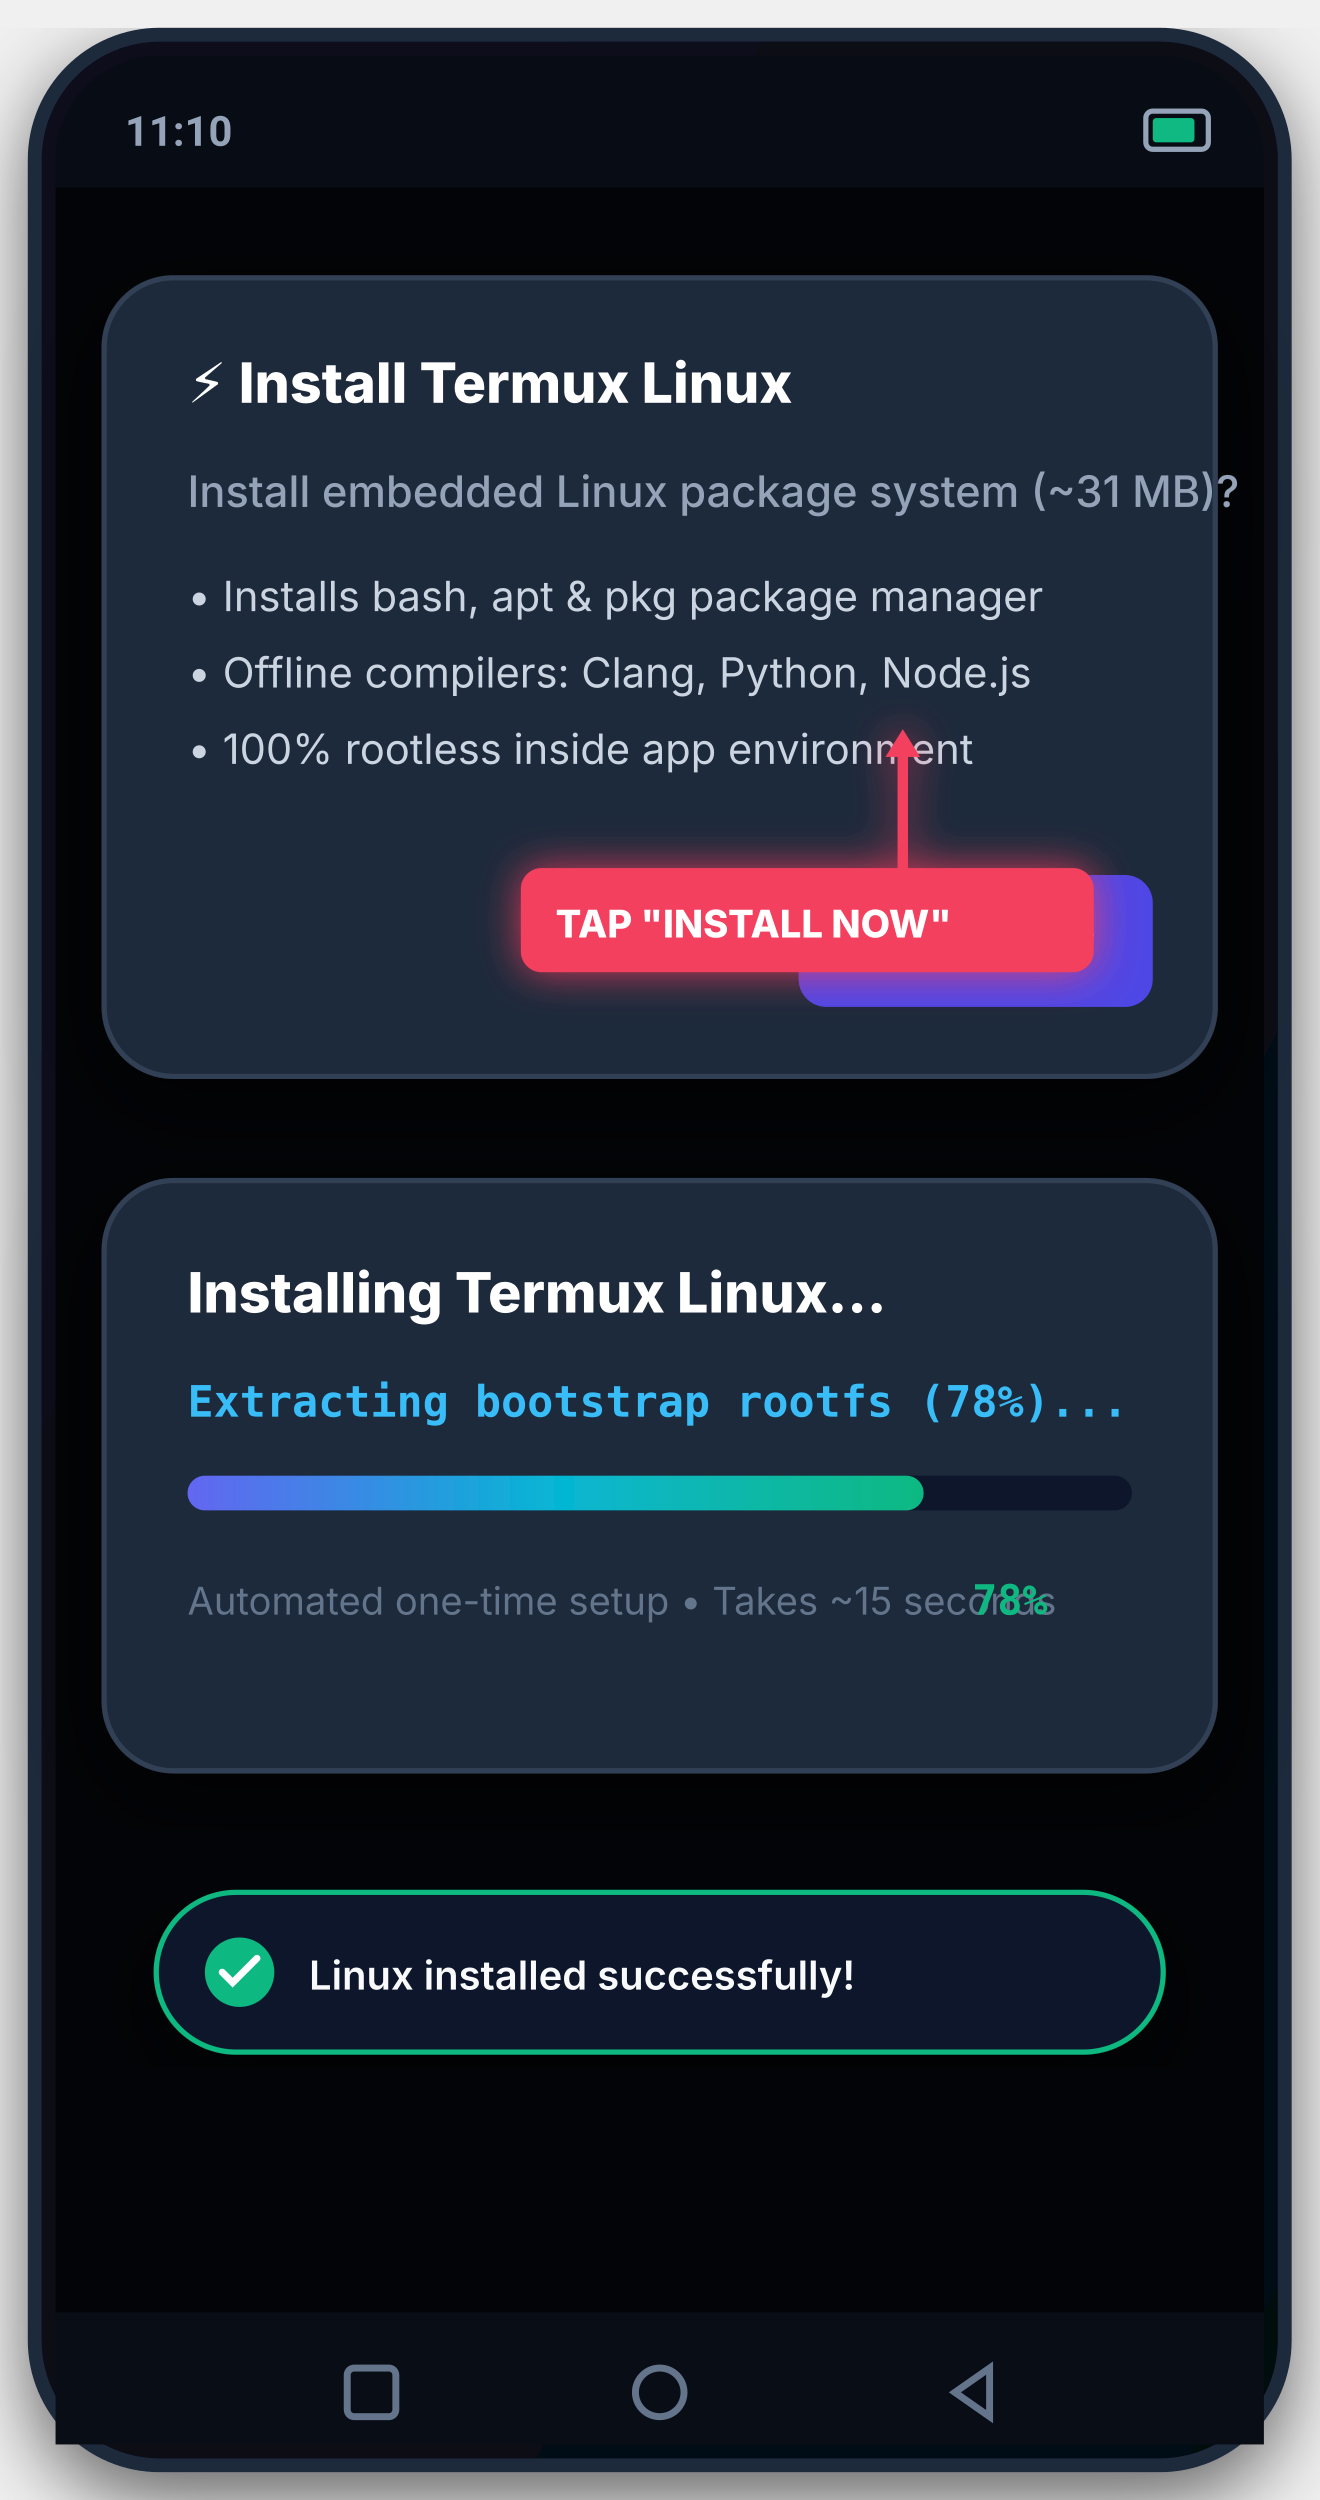
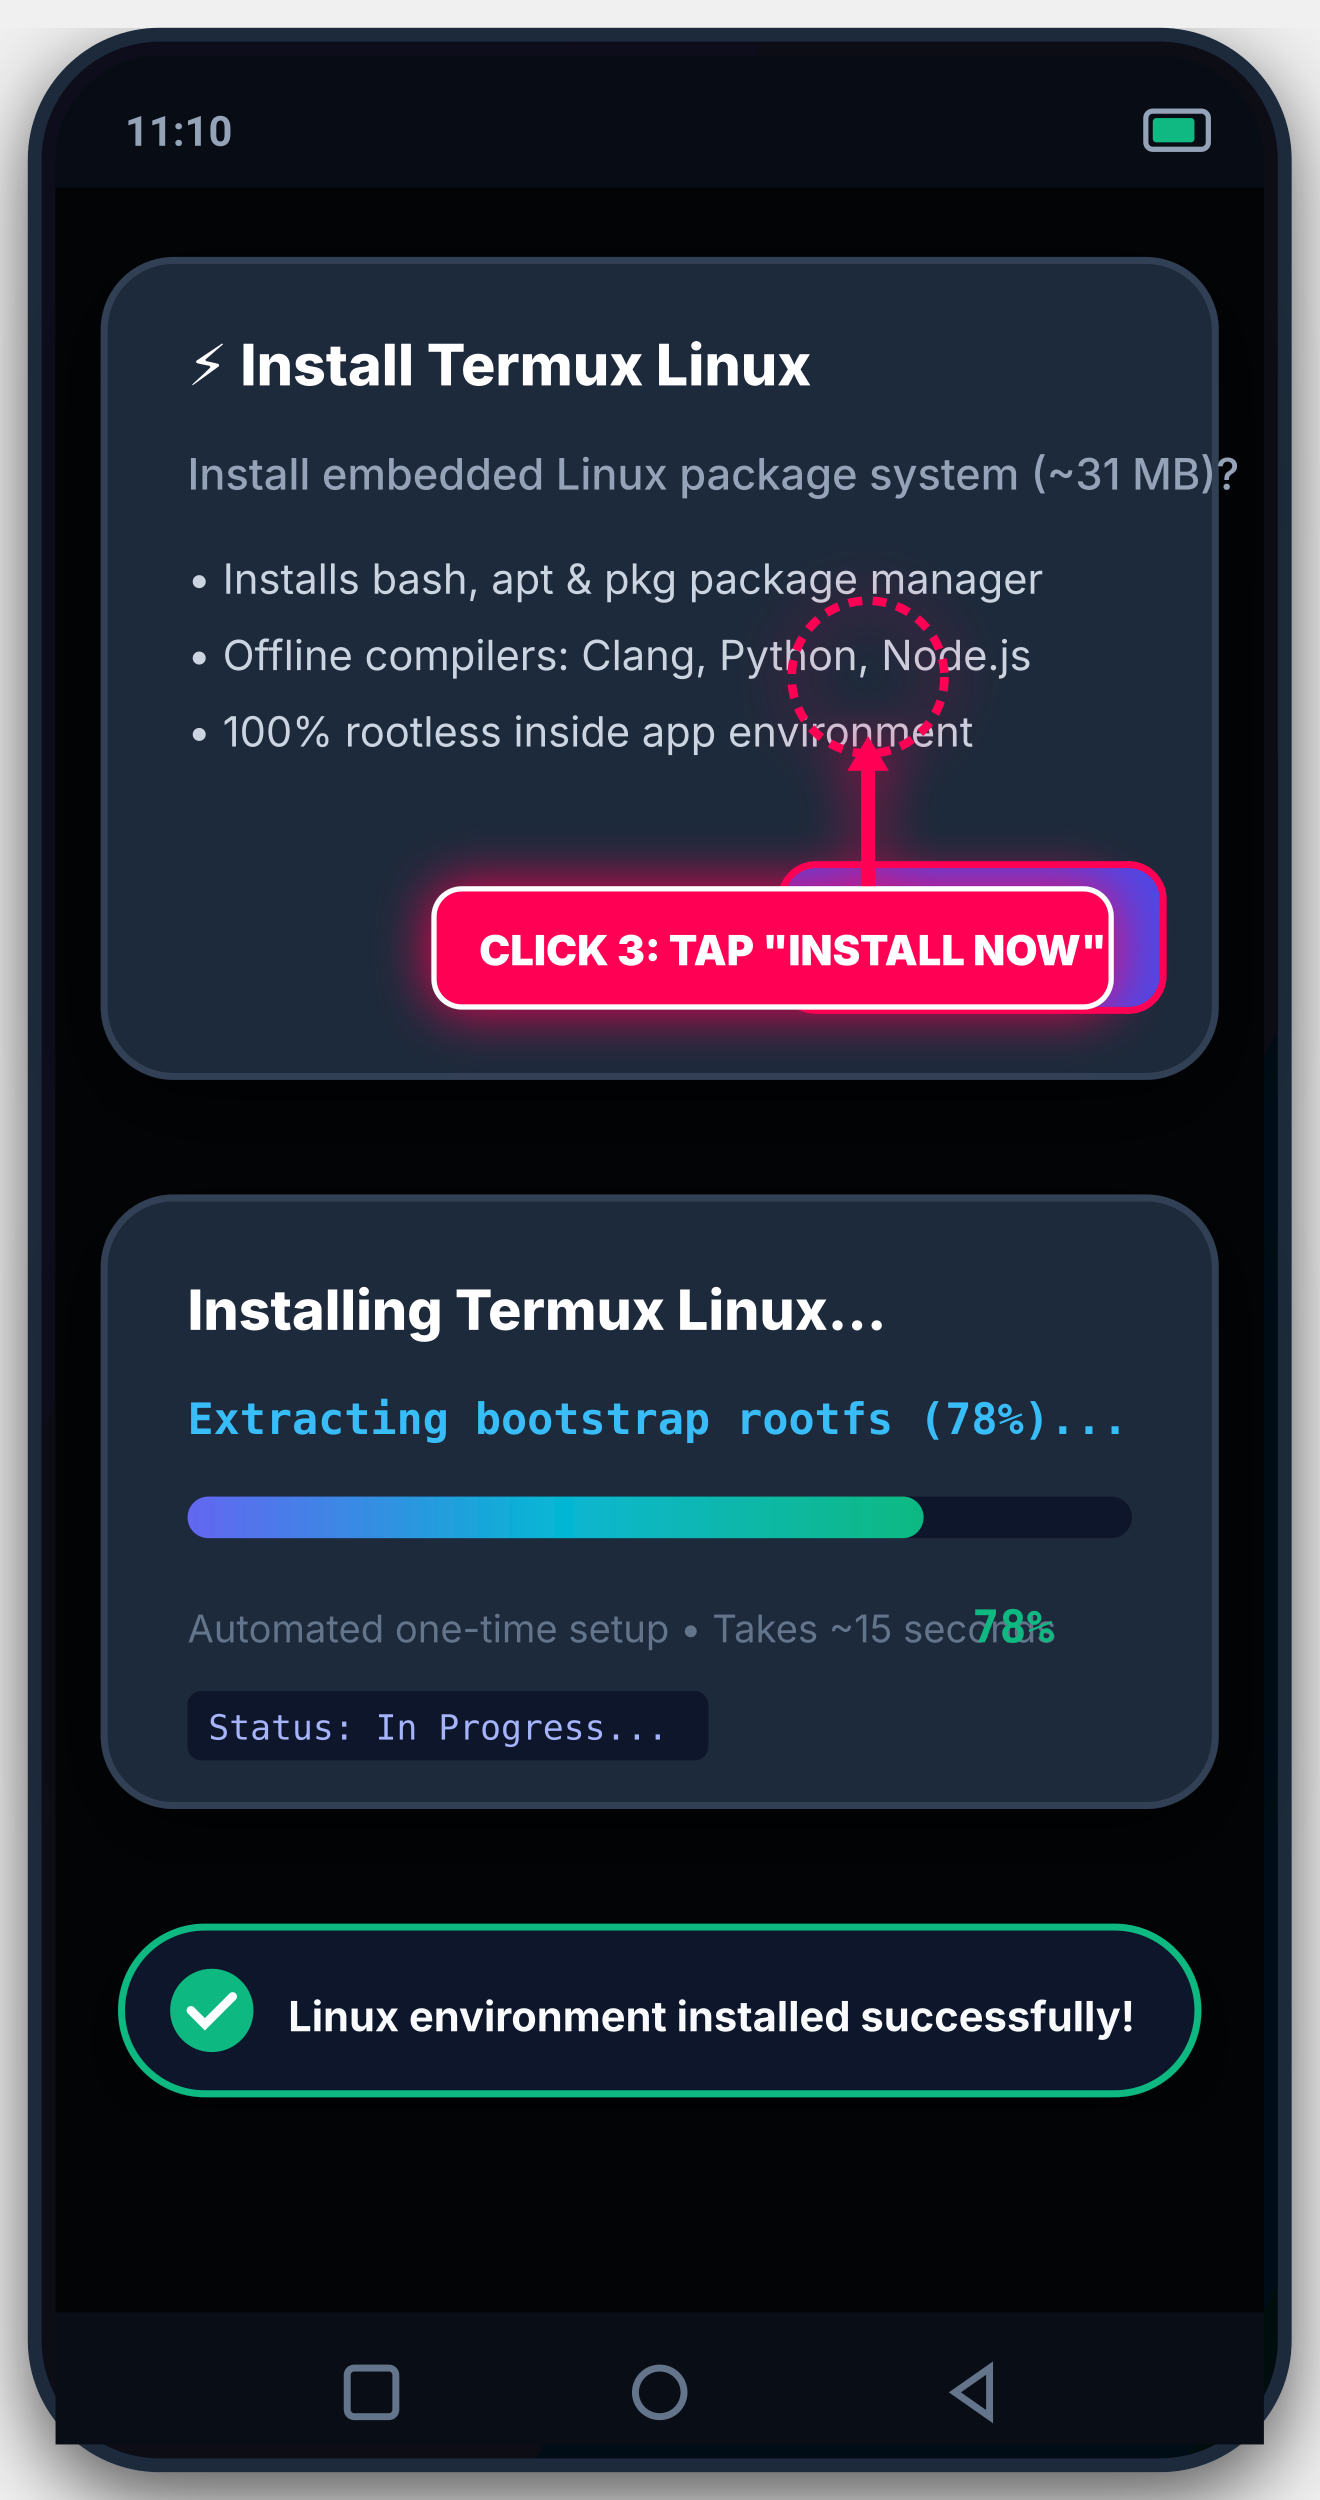
<svg xmlns="http://www.w3.org/2000/svg" viewBox="0 0 380 720" width="100%" height="100%">
  <defs>
-     <linearGradient id="phoneBg3" x1="0%" y1="0%" x2="100%" y2="100%">
+     <linearGradient id="phoneBg3b" x1="0%" y1="0%" x2="100%" y2="100%">
      <stop offset="0%" stop-color="#0a0f1d" />
      <stop offset="100%" stop-color="#050811" />
    </linearGradient>
-     <linearGradient id="progGrad" x1="0%" y1="0%" x2="100%" y2="0%">
+     <linearGradient id="progGrad3" x1="0%" y1="0%" x2="100%" y2="0%">
      <stop offset="0%" stop-color="#6366f1" />
      <stop offset="50%" stop-color="#06b6d4" />
      <stop offset="100%" stop-color="#10b981" />
    </linearGradient>
-     <filter id="shadow3" x="-10%" y="-10%" width="120%" height="120%">
-       <feDropShadow dx="0" dy="8" stdDeviation="12" flood-color="#000000" flood-opacity="0.6" />
+     <filter id="shadow3b" x="-10%" y="-10%" width="120%" height="120%">
+       <feDropShadow dx="0" dy="8" stdDeviation="12" flood-color="#000000" flood-opacity="0.65" />
    </filter>
-     <filter id="glowRed3" x="-20%" y="-20%" width="140%" height="140%">
-       <feDropShadow dx="0" dy="0" stdDeviation="6" flood-color="#f43f5e" flood-opacity="0.85" />
+     <filter id="glowRed3b" x="-30%" y="-30%" width="160%" height="160%">
+       <feDropShadow dx="0" dy="0" stdDeviation="8" flood-color="#ff0055" flood-opacity="0.95" />
    </filter>
  </defs>
-   <rect x="10" y="10" width="360" height="700" rx="36" fill="url(#phoneBg3)" stroke="#1e293b" stroke-width="4" filter="url(#shadow3)" />
+   <rect x="10" y="10" width="360" height="700" rx="36" fill="url(#phoneBg3b)" stroke="#1e293b" stroke-width="4" filter="url(#shadow3b)" />
  <rect x="16" y="16" width="348" height="688" rx="30" fill="#080c14" />
  <text x="36" y="42" fill="#94a3b8" font-family="-apple-system, Roboto, sans-serif" font-size="12" font-weight="600">11:10</text>
  <rect x="330" y="32" width="18" height="11" rx="2" fill="none" stroke="#94a3b8" stroke-width="1.5" />
  <rect x="332" y="34" width="12" height="7" rx="1" fill="#10b981" />
-   <rect x="16" y="54" width="348" height="612" fill="#000000" opacity="0.65" />
-   <g transform="translate(30, 80)" filter="url(#shadow3)">
-     <rect x="0" y="0" width="320" height="230" rx="20" fill="#1e293b" stroke="#334155" stroke-width="1.5" />
-     <text x="24" y="36" fill="#ffffff" font-family="-apple-system, sans-serif" font-size="16" font-weight="800">⚡ Install Termux Linux</text>
+   <rect x="16" y="54" width="348" height="612" fill="#000000" opacity="0.7" />
+   <g transform="translate(30, 75)" filter="url(#shadow3b)">
+     <rect x="0" y="0" width="320" height="235" rx="20" fill="#1e293b" stroke="#334155" stroke-width="2" />
+     <text x="24" y="36" fill="#ffffff" font-family="-apple-system, sans-serif" font-size="16.5" font-weight="800">⚡ Install Termux Linux</text>
    <text x="24" y="66" fill="#94a3b8" font-family="-apple-system, sans-serif" font-size="12.5" font-weight="500">Install embedded Linux package system (~31 MB)?</text>
    <text x="24" y="96" fill="#cbd5e1" font-family="-apple-system, sans-serif" font-size="12">• Installs bash, apt &amp; pkg package manager</text>
    <text x="24" y="118" fill="#cbd5e1" font-family="-apple-system, sans-serif" font-size="12">• Offline compilers: Clang, Python, Node.js</text>
    <text x="24" y="140" fill="#cbd5e1" font-family="-apple-system, sans-serif" font-size="12">• 100% rootless inside app environment</text>
-     <text x="140" y="196" fill="#94a3b8" font-family="-apple-system, sans-serif" font-size="14" font-weight="600">Cancel</text>
-     <rect x="200" y="172" width="102" height="38" rx="8" fill="#4f46e5" />
-     <text x="215" y="196" fill="#ffffff" font-family="-apple-system, sans-serif" font-size="13" font-weight="700">Install Now</text>
+     <text x="135" y="200" fill="#94a3b8" font-family="-apple-system, sans-serif" font-size="14" font-weight="600">Cancel</text>
+     <rect x="195" y="174" width="110" height="42" rx="10" fill="#4f46e5" stroke="#ff0055" stroke-width="2" />
+     <text x="210" y="200" fill="#ffffff" font-family="-apple-system, sans-serif" font-size="13.5" font-weight="800">Install Now</text>
  </g>
-   <g filter="url(#glowRed3)">
-     <path d="M260 250 L260 216" fill="none" stroke="#f43f5e" stroke-width="3" stroke-linecap="round" />
-     <polygon points="255,218 265,218 260,210" fill="#f43f5e" />
-     <rect x="150" y="250" width="165" height="30" rx="6" fill="#f43f5e" />
-     <text x="160" y="270" fill="#ffffff" font-family="-apple-system, sans-serif" font-size="11" font-weight="800">TAP "INSTALL NOW"</text>
+   <g filter="url(#glowRed3b)">
+     <circle cx="250" cy="195" r="22" fill="none" stroke="#ff0055" stroke-width="2.5" stroke-dasharray="4,3" />
+     <path d="M250 256 L250 220" fill="none" stroke="#ff0055" stroke-width="4" stroke-linecap="round" />
+     <polygon points="244,222 256,222 250,212" fill="#ff0055" />
+     <rect x="125" y="256" width="195" height="34" rx="8" fill="#ff0055" stroke="#ffffff" stroke-width="1.5" />
+     <text x="138" y="278" fill="#ffffff" font-family="-apple-system, sans-serif" font-size="12" font-weight="900">CLICK 3: TAP "INSTALL NOW"</text>
  </g>
-   <g transform="translate(30, 340)" filter="url(#shadow3)">
-     <rect x="0" y="0" width="320" height="170" rx="20" fill="#1e293b" stroke="#334155" stroke-width="1.5" />
+   <g transform="translate(30, 345)" filter="url(#shadow3b)">
+     <rect x="0" y="0" width="320" height="175" rx="20" fill="#1e293b" stroke="#334155" stroke-width="2" />
    <text x="24" y="38" fill="#ffffff" font-family="-apple-system, sans-serif" font-size="16" font-weight="800">Installing Termux Linux...</text>
    <text x="24" y="68" fill="#38bdf8" font-family="monospace" font-size="12.5" font-weight="600">Extracting bootstrap rootfs (78%)...</text>
-     <rect x="24" y="85" width="272" height="10" rx="5" fill="#0f172a" />
-     <rect x="24" y="85" width="212" height="10" rx="5" fill="url(#progGrad)" />
-     <text x="24" y="125" fill="#64748b" font-family="-apple-system, sans-serif" font-size="11">Automated one-time setup • Takes ~15 seconds</text>
-     <text x="250" y="125" fill="#10b981" font-family="monospace" font-size="12" font-weight="700">78%</text>
+     <rect x="24" y="86" width="272" height="12" rx="6" fill="#0f172a" />
+     <rect x="24" y="86" width="212" height="12" rx="6" fill="url(#progGrad3)" />
+     <text x="24" y="128" fill="#64748b" font-family="-apple-system, sans-serif" font-size="11">Automated one-time setup • Takes ~15 seconds</text>
+     <text x="250" y="128" fill="#10b981" font-family="monospace" font-size="13" font-weight="800">78%</text>
+     <rect x="24" y="142" width="150" height="20" rx="4" fill="#0f172a" />
+     <text x="30" y="156" fill="#a5b4fc" font-family="monospace" font-size="10">Status: In Progress...</text>
  </g>
-   <g transform="translate(45, 545)" filter="url(#shadow3)">
-     <rect x="0" y="0" width="290" height="46" rx="23" fill="#0f172a" stroke="#10b981" stroke-width="1.5" />
-     <circle cx="24" cy="23" r="10" fill="#10b981" />
-     <path d="M19 23 L22 26 L29 19" fill="none" stroke="#ffffff" stroke-width="2" stroke-linecap="round" />
-     <text x="44" y="28" fill="#f8fafc" font-family="-apple-system, sans-serif" font-size="11.5" font-weight="600">Linux installed successfully!</text>
+   <g transform="translate(35, 555)" filter="url(#shadow3b)">
+     <rect x="0" y="0" width="310" height="48" rx="24" fill="#0f172a" stroke="#10b981" stroke-width="2" />
+     <circle cx="26" cy="24" r="12" fill="#10b981" />
+     <path d="M20 24 L24 28 L32 20" fill="none" stroke="#ffffff" stroke-width="2.5" stroke-linecap="round" />
+     <text x="48" y="30" fill="#f8fafc" font-family="-apple-system, sans-serif" font-size="12" font-weight="700">Linux environment installed successfully!</text>
  </g>
  <rect x="16" y="666" width="348" height="38" fill="#090d16" />
  <rect x="100" y="682" width="14" height="14" rx="2" fill="none" stroke="#64748b" stroke-width="2" />
  <circle cx="190" cy="689" r="7" fill="none" stroke="#64748b" stroke-width="2" />
  <polygon points="275,689 285,682 285,696" fill="none" stroke="#64748b" stroke-width="2" />
</svg>
